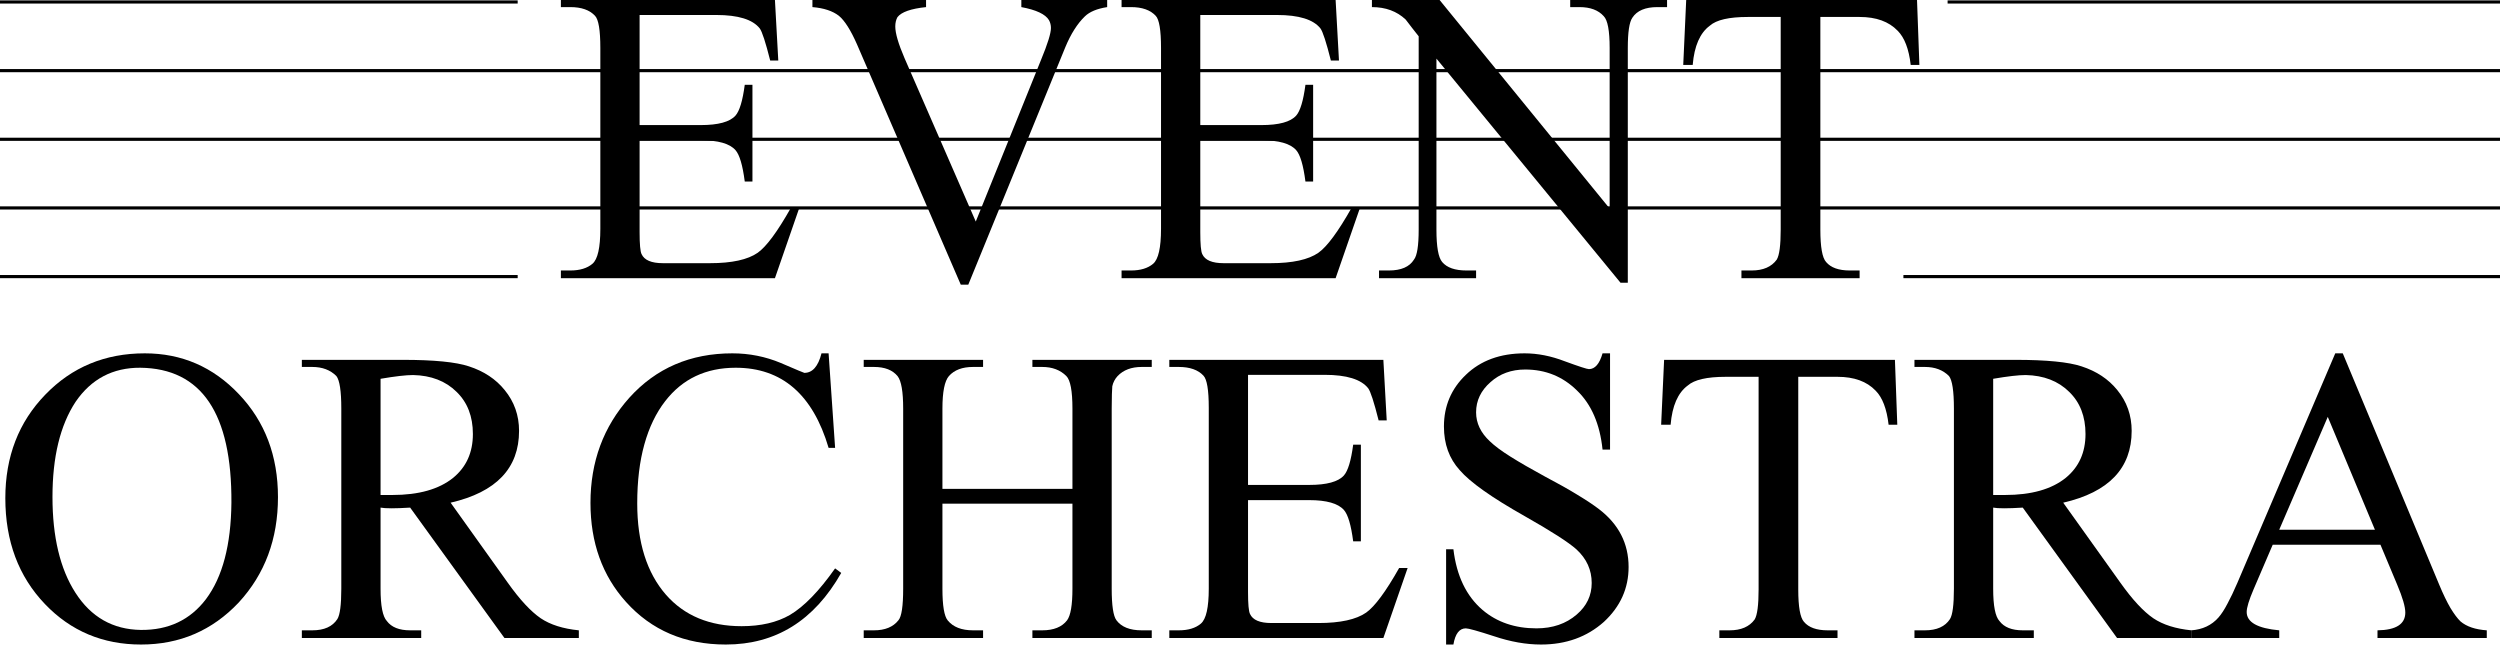
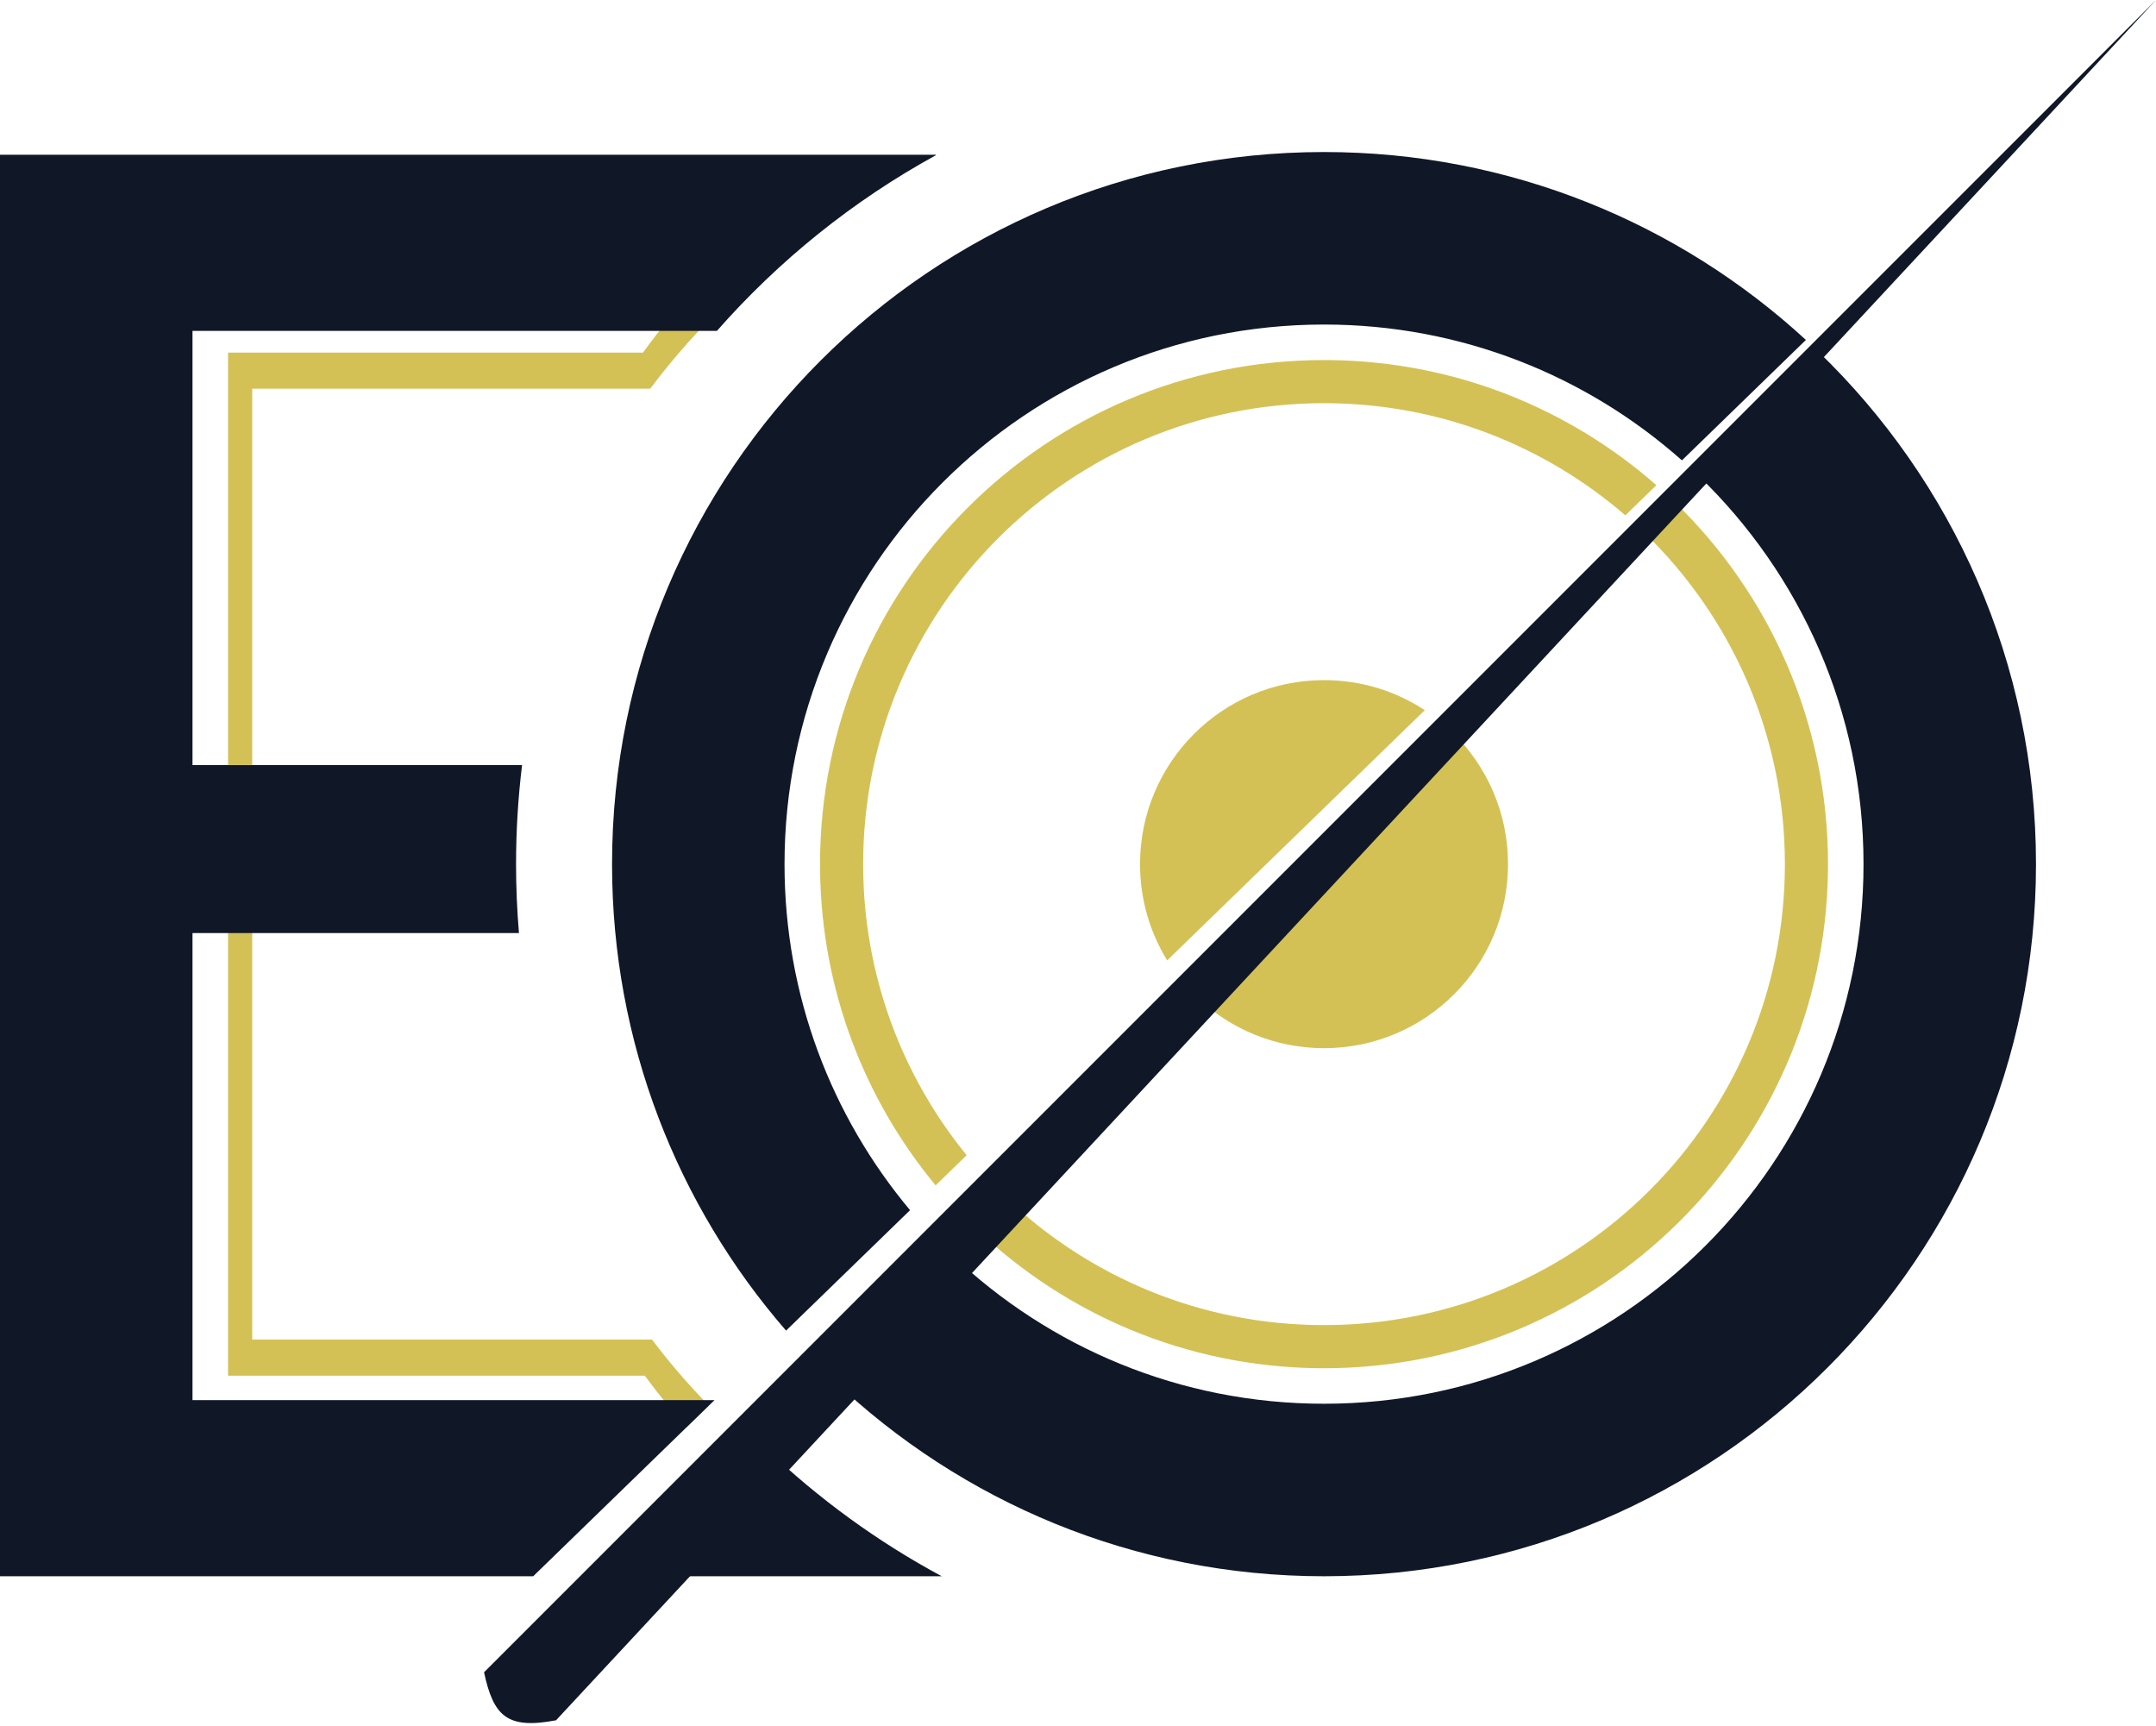
- <svg xmlns="http://www.w3.org/2000/svg" width="792" height="205" viewBox="0 0 792 205" fill="none">
-   <path d="M694.188 202.125V199.688C697.771 199.438 700.646 198.083 702.812 195.625C703.729 194.583 704.667 193.146 705.625 191.312C706.625 189.479 707.688 187.25 708.812 184.625L739.812 111.938H742.188L772.75 185.25C774 188.25 775.188 190.708 776.312 192.625C777.479 194.542 778.542 195.958 779.5 196.875C781.417 198.5 784.188 199.438 787.812 199.688V202.125H753.188V199.688C759.062 199.604 762 197.729 762 194.062C762 192.229 761.146 189.292 759.438 185.25L754.125 172.562H720L713.938 186.688C712.479 190.104 711.75 192.5 711.75 193.875C711.75 197.125 715.188 199.062 722.062 199.688V202.125H694.188ZM722.062 167.812H752.375L737.438 132.062L722.062 167.812Z" fill="black" />
-   <path d="M606.5 202.125V199.688H609.812C613.562 199.688 616.208 198.5 617.75 196.125C618.583 194.792 619 191.583 619 186.5V129.438C619 123.896 618.479 120.458 617.438 119.125C615.521 117.208 612.979 116.25 609.812 116.25H606.5V114H638.5C648.333 114 655.312 114.688 659.438 116.062C664.188 117.604 667.958 120.104 670.75 123.562C673.792 127.271 675.312 131.583 675.312 136.5C675.312 148.333 668.083 155.917 653.625 159.25L671.75 184.625C675.542 189.958 679.021 193.708 682.188 195.875C685.229 197.917 689.25 199.188 694.25 199.688V202.125H670.688L640.812 160.812C636.062 161.104 632.938 161.104 631.438 160.812V186.5C631.438 191.917 632.104 195.333 633.438 196.75C634.896 198.708 637.354 199.688 640.812 199.688H644.312V202.125H606.5ZM631.438 156.812H635.188C643.521 156.812 649.938 155 654.438 151.375C658.604 147.958 660.688 143.333 660.688 137.5C660.688 131.917 658.958 127.458 655.5 124.125C652.042 120.708 647.458 118.938 641.75 118.812C639.5 118.812 636.062 119.208 631.438 120V156.812Z" fill="black" />
-   <path d="M544.688 202.125V199.688H547.938C551.562 199.688 554.208 198.542 555.875 196.25C556.708 194.875 557.125 191.708 557.125 186.75V119.375H546.688C540.771 119.375 536.771 120.292 534.688 122.125C531.562 124.417 529.75 128.562 529.25 134.562H526.25L527.188 114H600.312L601.062 134.562H598.312C597.729 129.521 596.354 125.917 594.188 123.75C591.396 120.833 587.375 119.375 582.125 119.375H569.688V186.75C569.688 192.25 570.292 195.667 571.5 197C573 198.792 575.5 199.688 579 199.688H582.125V202.125H544.688Z" fill="black" />
-   <path d="M458.125 204.188V174H460.438C461.438 182.417 464.521 188.833 469.688 193.25C474.271 197.125 479.958 199.062 486.75 199.062C491.875 199.062 496.125 197.604 499.5 194.688C502.667 191.979 504.25 188.646 504.25 184.688C504.25 180.562 502.646 177.021 499.438 174.062C496.938 171.812 491.458 168.292 483 163.5C472.583 157.625 465.729 152.771 462.438 148.938C459.104 145.271 457.438 140.667 457.438 135.125C457.438 128.625 459.75 123.167 464.375 118.75C469.083 114.208 475.292 111.938 483 111.938C487.125 111.938 491.354 112.771 495.688 114.438C500.229 116.104 502.792 116.938 503.375 116.938C505.292 116.938 506.729 115.271 507.688 111.938H510.062V142.438H507.688C506.854 134.354 504.167 128.125 499.625 123.75C495.125 119.292 489.646 117.062 483.188 117.062C478.812 117.062 475.146 118.396 472.188 121.062C469.146 123.729 467.625 126.917 467.625 130.625C467.625 134.042 469.083 137.104 472 139.812C473.458 141.229 475.646 142.854 478.562 144.688C481.479 146.521 485.125 148.625 489.5 151C493.458 153.083 496.833 154.979 499.625 156.688C502.458 158.396 504.75 159.917 506.5 161.25C512.792 166.042 515.938 172.167 515.938 179.625C515.938 186.375 513.333 192.167 508.125 197C502.75 201.792 496.104 204.188 488.188 204.188C483.479 204.188 478.521 203.312 473.312 201.562C468.188 199.896 465.208 199.062 464.375 199.062C462.333 199.062 461.021 200.771 460.438 204.188H458.125Z" fill="black" />
-   <path d="M370.438 202.125V199.688H373.438C376.438 199.688 378.771 198.979 380.438 197.562C382.104 196.146 382.938 192.458 382.938 186.5V129.188C382.938 123.562 382.375 120.167 381.25 119C379.542 117.167 376.938 116.25 373.438 116.25H370.438V114H438.25L439.312 133.188H436.75C435.292 127.396 434.188 124 433.438 123C431.188 120.167 426.604 118.75 419.688 118.75H395.375V153.625H414.75C420.292 153.625 423.958 152.625 425.75 150.625C427.042 149.167 428.021 145.917 428.688 140.875H431.125V171.5H428.688C428.021 166.333 427.042 163.021 425.75 161.562C423.917 159.479 420.25 158.438 414.75 158.438H395.375V187.562C395.375 191.354 395.583 193.667 396 194.5C396.875 196.417 399.125 197.375 402.75 197.375H417.688C424.604 197.375 429.646 196.271 432.812 194.062C435.562 192.104 439.042 187.396 443.25 179.938H445.938L438.25 202.125H370.438Z" fill="black" />
-   <path d="M273.625 202.125V199.688H276.875C280.375 199.688 282.958 198.625 284.625 196.5C285.625 195.333 286.125 192 286.125 186.5V129.438C286.125 124.104 285.542 120.688 284.375 119.188C282.792 117.229 280.292 116.25 276.875 116.25H273.625V114H311.438V116.25H308.25C304.875 116.25 302.333 117.208 300.625 119.125C299.25 120.708 298.562 124.146 298.562 129.438V154.875H339.75V129.438C339.75 123.854 339.104 120.417 337.812 119.125C335.896 117.208 333.354 116.25 330.188 116.25H327.062V114H364.875V116.25H361.688C358.438 116.25 355.896 117.208 354.062 119.125C353.188 120.083 352.625 121.167 352.375 122.375C352.333 122.875 352.292 123.708 352.25 124.875C352.208 126.042 352.188 127.562 352.188 129.438V186.5C352.188 191.833 352.688 195.167 353.688 196.5C355.271 198.625 357.938 199.688 361.688 199.688H364.875V202.125H327.062V199.688H330.188C333.812 199.688 336.438 198.625 338.062 196.5C339.188 194.958 339.75 191.625 339.75 186.5V159.562H298.562V186.5C298.562 191.875 299.125 195.229 300.25 196.562C301.958 198.646 304.625 199.688 308.25 199.688H311.438V202.125H273.625Z" fill="black" />
-   <path d="M229.938 204.188C216.938 204.188 206.396 199.688 198.312 190.688C190.812 182.354 187.062 171.896 187.062 159.312C187.062 146.271 191.167 135.167 199.375 126C207.833 116.625 218.708 111.938 232 111.938C237.375 111.938 242.5 112.958 247.375 115C249.875 116.042 251.729 116.833 252.938 117.375C254.188 117.875 254.812 118.125 254.812 118.125C257.396 118.125 259.208 116.062 260.25 111.938H262.5L264.562 141.875H262.5C257.5 124.958 247.688 116.5 233.062 116.5C223.646 116.5 216.208 120.021 210.75 127.062C207.833 130.812 205.625 135.396 204.125 140.812C202.625 146.188 201.875 152.417 201.875 159.5C201.875 171.833 204.917 181.479 211 188.438C216.833 195.062 224.812 198.375 234.938 198.375C241.021 198.375 246.125 197.188 250.25 194.812C254.75 192.146 259.521 187.229 264.562 180.062L266.5 181.5C257.917 196.625 245.729 204.188 229.938 204.188Z" fill="black" />
-   <path d="M95.625 202.125V199.688H98.938C102.688 199.688 105.333 198.5 106.875 196.125C107.708 194.792 108.125 191.583 108.125 186.5V129.438C108.125 123.896 107.604 120.458 106.562 119.125C104.646 117.208 102.104 116.25 98.938 116.25H95.625V114H127.625C137.458 114 144.438 114.688 148.562 116.062C153.312 117.604 157.083 120.104 159.875 123.562C162.917 127.271 164.438 131.583 164.438 136.5C164.438 148.333 157.208 155.917 142.75 159.25L160.875 184.625C164.667 189.958 168.146 193.708 171.312 195.875C174.354 197.917 178.375 199.188 183.375 199.688V202.125H159.812L129.938 160.812C125.188 161.104 122.062 161.104 120.562 160.812V186.5C120.562 191.917 121.229 195.333 122.562 196.75C124.021 198.708 126.479 199.688 129.938 199.688H133.438V202.125H95.625ZM120.562 156.812H124.312C132.646 156.812 139.062 155 143.562 151.375C147.729 147.958 149.812 143.333 149.812 137.5C149.812 131.917 148.083 127.458 144.625 124.125C141.167 120.708 136.583 118.938 130.875 118.812C128.625 118.812 125.188 119.208 120.562 120V156.812Z" fill="black" />
-   <path d="M44.688 204.188C32.562 204.188 22.417 199.917 14.25 191.375C5.875 182.625 1.688 171.438 1.688 157.812C1.688 144.646 5.917 133.708 14.375 125C22.792 116.292 33.292 111.938 45.875 111.938C57.583 111.938 67.521 116.25 75.688 124.875C83.938 133.542 88.062 144.417 88.062 157.5C88.062 170.75 83.917 181.875 75.625 190.875C67.25 199.75 56.938 204.188 44.688 204.188ZM44.625 199.562C53.375 199.646 60.25 196.396 65.25 189.812C70.5 182.812 73.188 172.625 73.312 159.25C73.479 130.958 63.854 116.708 44.438 116.5C35.729 116.458 28.896 120.062 23.938 127.312C19.062 134.729 16.625 144.771 16.625 157.438C16.625 170.104 19.042 180.208 23.875 187.75C28.833 195.5 35.75 199.438 44.625 199.562Z" fill="black" />
-   <path d="M551.688 88.125V85.688H554.938C558.562 85.688 561.208 84.542 562.875 82.25C563.708 80.875 564.125 77.708 564.125 72.75V5.375H553.688C547.771 5.375 543.771 6.292 541.688 8.125C538.562 10.417 536.75 14.562 536.25 20.562H533.25L534.188 0H607.312L608.062 20.562H605.312C604.729 15.521 603.354 11.917 601.188 9.75C598.396 6.833 594.375 5.375 589.125 5.375H576.688V72.75C576.688 78.25 577.292 81.667 578.5 83C580 84.792 582.5 85.688 586 85.688H589.125V88.125H551.688Z" fill="black" />
-   <path d="M513.375 89.562L455.062 18.562V72.75C455.062 78.167 455.667 81.583 456.875 83C458.375 84.792 460.938 85.688 464.562 85.688H467.625V88.125H436.875V85.688H440C443.875 85.688 446.521 84.542 447.938 82.25C448.938 81 449.438 77.833 449.438 72.75V11.5C448.771 10.625 448.083 9.75 447.375 8.875C446.708 7.958 446.021 7.062 445.312 6.188C442.521 3.562 438.958 2.25 434.625 2.25V0H456.062L509.938 66.062V15.188C509.938 9.729 509.312 6.375 508.062 5.125C506.354 3.208 503.792 2.25 500.375 2.25H497.438V0H528.125V2.25H525.062C521.229 2.25 518.583 3.375 517.125 5.625C516.167 7 515.688 10.188 515.688 15.188V89.562H513.375Z" fill="black" />
-   <path d="M355.312 88.125V85.688H358.312C361.312 85.688 363.646 84.979 365.312 83.562C366.979 82.146 367.812 78.458 367.812 72.5V15.188C367.812 9.562 367.25 6.167 366.125 5C364.417 3.167 361.812 2.25 358.312 2.25H355.312V0H423.125L424.188 19.188H421.625C420.167 13.396 419.062 10 418.312 9C416.062 6.167 411.479 4.75 404.562 4.75H380.25V39.625H399.625C405.167 39.625 408.833 38.625 410.625 36.625C411.917 35.167 412.896 31.917 413.562 26.875H416V57.5H413.562C412.896 52.333 411.917 49.021 410.625 47.562C408.792 45.479 405.125 44.438 399.625 44.438H380.25V73.562C380.25 77.354 380.458 79.667 380.875 80.5C381.75 82.417 384 83.375 387.625 83.375H402.562C409.479 83.375 414.521 82.271 417.688 80.062C420.438 78.104 423.917 73.396 428.125 65.938H430.812L423.125 88.125H355.312Z" fill="black" />
-   <path d="M304.375 90.188L271.5 14.062C269.5 9.521 267.583 6.5 265.75 5C263.75 3.458 260.958 2.542 257.375 2.25V0H293.375V2.25C288.583 2.75 285.562 3.812 284.312 5.438C283.854 6.271 283.625 7.25 283.625 8.375C283.625 10.542 284.604 13.896 286.562 18.438L309.125 70.188L329.812 18.938C331.896 13.896 332.938 10.542 332.938 8.875C332.938 7.958 332.729 7.125 332.312 6.375C331.188 4.5 328.271 3.125 323.562 2.25V0H350.75V2.25C347.542 2.75 345.188 3.729 343.688 5.188C341.312 7.479 339.25 10.729 337.5 14.938L306.75 90.188H304.375Z" fill="black" />
-   <path d="M177.688 88.125V85.688H180.688C183.688 85.688 186.021 84.979 187.688 83.562C189.354 82.146 190.188 78.458 190.188 72.5V15.188C190.188 9.562 189.625 6.167 188.5 5C186.792 3.167 184.188 2.25 180.688 2.25H177.688V0H245.5L246.562 19.188H244C242.542 13.396 241.438 10 240.688 9C238.438 6.167 233.854 4.75 226.938 4.75H202.625V39.625H222C227.542 39.625 231.208 38.625 233 36.625C234.292 35.167 235.271 31.917 235.938 26.875H238.375V57.5H235.938C235.271 52.333 234.292 49.021 233 47.562C231.167 45.479 227.5 44.438 222 44.438H202.625V73.562C202.625 77.354 202.833 79.667 203.25 80.5C204.125 82.417 206.375 83.375 210 83.375H224.938C231.854 83.375 236.896 82.271 240.062 80.062C242.812 78.104 246.292 73.396 250.5 65.938H253.188L245.5 88.125H177.688Z" fill="black" />
-   <path d="M164 1.125H0V0.125H164V1.125ZM792 1.125H617V0.125H792V1.125Z" fill="black" />
-   <path d="M792 21.875V22.875H0V21.875H792Z" fill="black" />
-   <path d="M792 43.625V44.625H0V43.625H792Z" fill="black" />
-   <path d="M792 65.375V66.375H0V65.375H792Z" fill="black" />
-   <path d="M164 88.125H0V87.125H164V88.125ZM792 88.125H603V87.125H792V88.125Z" fill="black" />
+ <svg xmlns="http://www.w3.org/2000/svg" width="300" height="240" viewBox="0 0 300 240" fill="none">
+   <path d="M252.989 48.896C271.677 66.915 283.302 92.209 283.302 120.219C283.302 174.934 238.948 219.288 184.233 219.288C157.758 219.288 133.709 208.903 115.936 191.984L132.538 174.651C145.999 187.44 164.199 195.288 184.233 195.288C225.693 195.288 259.302 161.679 259.302 120.219C259.302 99.022 250.516 79.878 236.388 66.228L252.989 48.896ZM184.233 21.15C210.096 21.15 233.643 31.061 251.286 47.291L234.035 64.046C220.783 52.289 203.342 45.15 184.233 45.15C142.774 45.15 109.164 78.759 109.164 120.219C109.164 138.54 115.728 155.326 126.631 168.359L109.377 185.115C94.293 167.732 85.164 145.041 85.164 120.219C85.164 65.504 129.519 21.15 184.233 21.15Z" fill="#101828" />
+   <path d="M232.971 69.795C246.16 82.546 254.361 100.425 254.361 120.219L254.355 121.125C253.87 159.438 222.661 190.347 184.233 190.347L183.327 190.341C164.977 190.109 148.327 182.828 135.956 171.083L140.106 166.75C151.603 177.656 167.136 184.347 184.233 184.347C219.65 184.347 248.361 155.636 248.361 120.219C248.361 102.129 240.87 85.788 228.82 74.129L232.971 69.795ZM185.14 50.097C202.503 50.317 218.345 56.847 230.479 67.499L226.16 71.695C214.918 61.973 200.263 56.091 184.233 56.091C148.817 56.091 120.105 84.802 120.105 120.219C120.105 135.575 125.504 149.669 134.505 160.71L130.186 164.907C120.321 152.989 114.322 137.755 114.111 121.125L114.105 120.219C114.105 81.489 145.503 50.091 184.233 50.091L185.14 50.097Z" fill="#D4C155" />
+   <path d="M202.17 101.953C206.9 106.598 209.835 113.066 209.835 120.219C209.835 134.359 198.373 145.821 184.234 145.821C177.476 145.821 171.332 143.202 166.756 138.926L202.17 101.953ZM184.234 94.617C189.41 94.617 194.227 96.155 198.255 98.797L162.409 133.61C160.014 129.714 158.631 125.128 158.631 120.219C158.631 106.08 170.094 94.617 184.234 94.617Z" fill="#D4C155" />
+   <path d="M106.056 202.299C108.673 204.423 111.396 206.38 114.214 208.157H105.265C104.382 207.408 103.513 206.637 102.654 205.85L106.056 202.299ZM35.096 186.363H90.724C93.19 189.621 95.835 192.687 98.639 195.544L95.516 198.577C93.496 196.29 91.562 193.891 89.725 191.387H31.733V129.218H35.096V186.363ZM69.897 107.802C69.479 111.817 69.261 115.905 69.261 120.053C69.261 122.925 69.366 125.77 69.569 128.582H67.63C67.446 125.764 67.35 122.916 67.35 120.041C67.35 115.902 67.547 111.818 67.924 107.802H69.897ZM113.598 32.34C104.842 37.971 97.019 45.349 90.474 54.076H35.096V106.858H31.733V49.053H89.467C94.033 42.77 99.195 37.136 104.846 32.281H113.598V32.34Z" fill="#D4C155" />
+   <path d="M130.229 21.59C118.69 27.921 108.384 36.218 99.76 46.03H26.786V106.443H72.644C72.093 110.958 71.807 115.555 71.807 120.219C71.807 123.449 71.945 126.648 72.212 129.81H26.786V194.781H99.425L74.191 219.288H0V21.524H130.229V21.59ZM106.697 201.629C113.956 208.544 122.137 214.499 131.038 219.288H89.784L106.697 201.629Z" fill="#101828" />
+   <path d="M300 0L67.354 232.646C68.664 238.744 70.55 240.614 77.372 239.325L300 0Z" fill="#101828" />
</svg>
